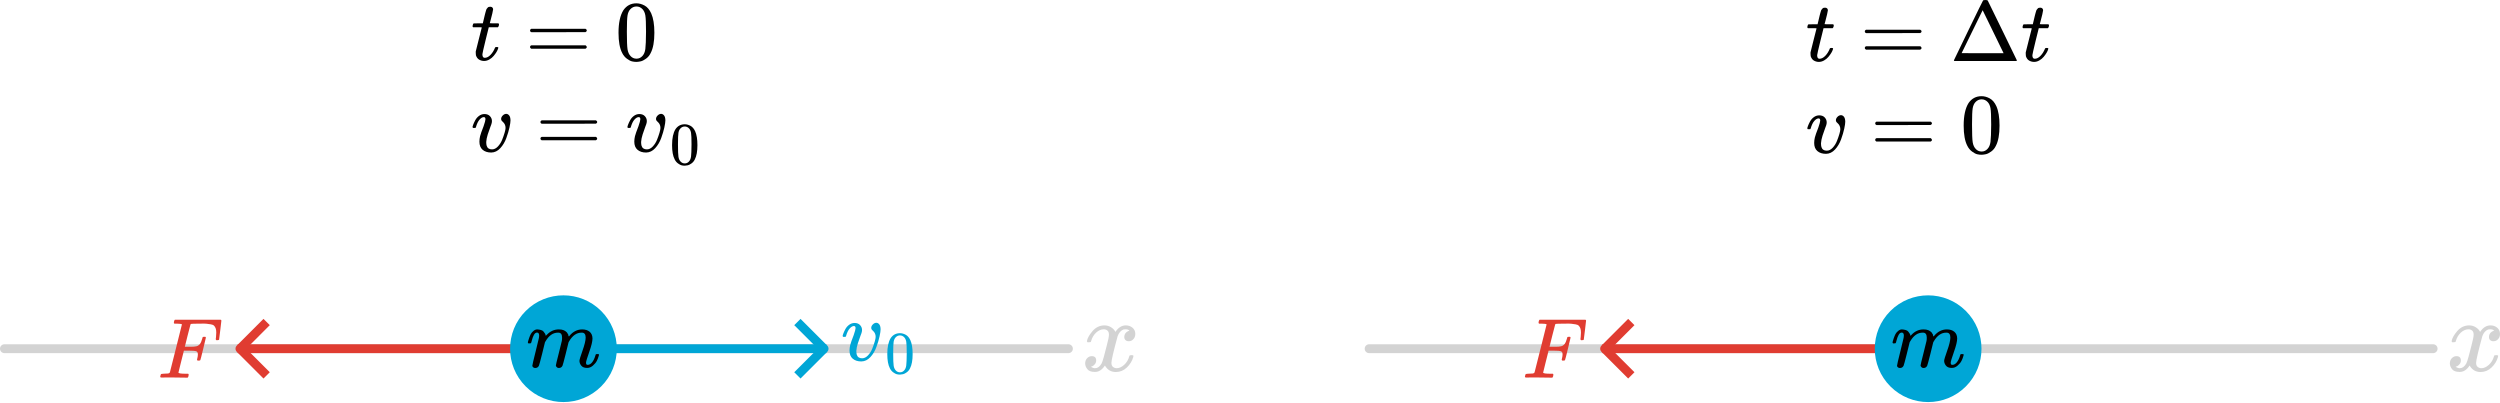
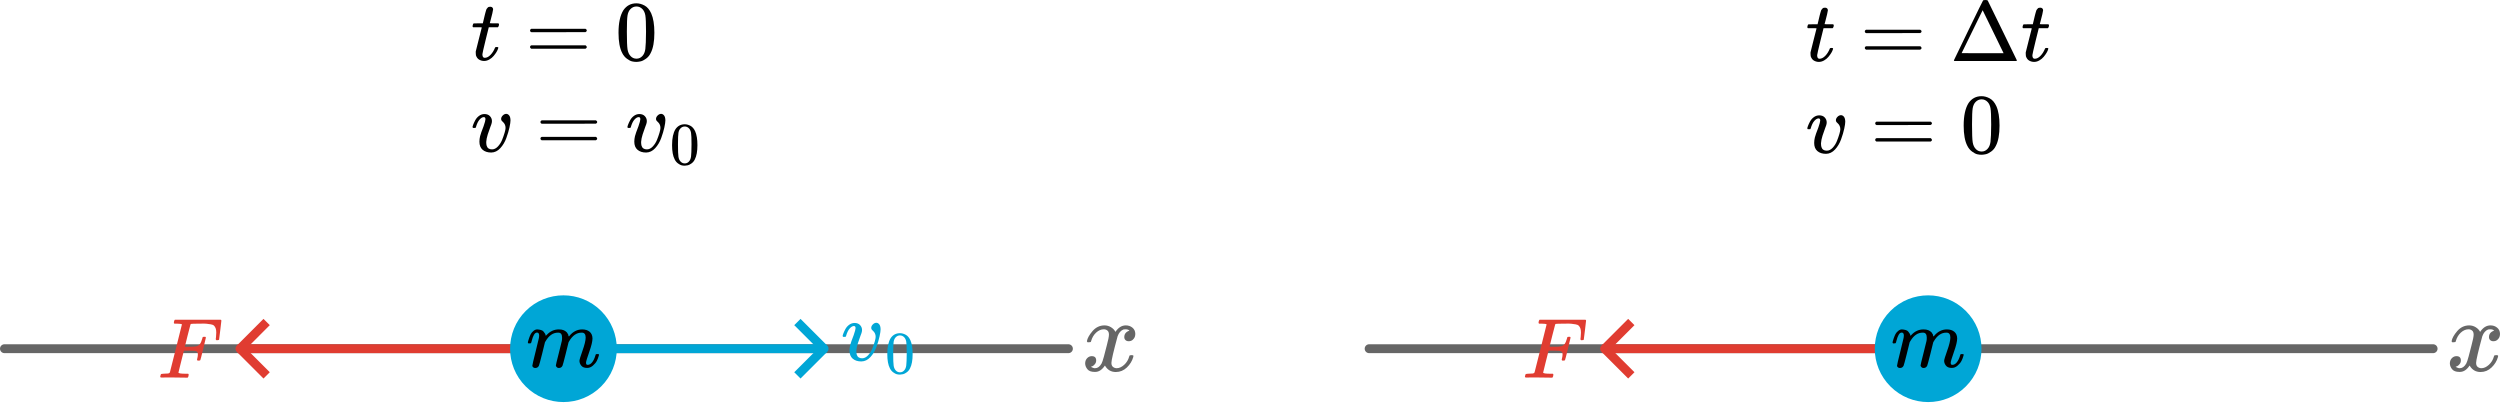
<svg xmlns="http://www.w3.org/2000/svg" xmlns:xlink="http://www.w3.org/1999/xlink" width="281.123mm" height="45.211mm" viewBox="0 0 281.123 45.211" version="1.1" id="svg1" xml:space="preserve">
  <defs id="defs1">
    <marker style="overflow:visible" id="ArrowWide" refX="0" refY="0" orient="auto-start-reverse" markerWidth="1" markerHeight="1" viewBox="0 0 1 1" preserveAspectRatio="xMidYMid">
      <path style="fill:none;stroke:context-stroke;stroke-width:1;stroke-linecap:butt" d="M 3,-3 0,0 3,3" transform="rotate(180,0.125,0)" id="path18" />
    </marker>
    <path id="MJX-11-TEX-I-1D439" d="m 48,1 q -17,0 -17,10 0,2 3,14 4,16 8,18 4,2 23,3 27,0 60,3 14,3 19,12 2,5 71,281 69,276 70,280 0,7 -4,7 -8,3 -53,5 h -31 q -6,6 -6,8 0,2 2,17 4,17 10,21 h 539 q 7,-4 7,-11 0,-5 -13,-112 -13,-107 -14,-110 -2,-7 -20,-7 h -12 q -7,5 -7,13 0,1 3,24 3,23 3,53 0,30 -7,49 -7,19 -19,31 -12,12 -37,16 -25,4 -51,7 -26,3 -72,1 h -23 q -82,-1 -87,-3 -5,-2 -7,-8 -1,-1 -34,-131 L 320,363 h 55 q 3,0 23,0 20,0 28,1 8,1 22,3 14,2 24,7 10,5 17,12 13,12 22,33 9,21 13,38 4,17 5,18 3,5 19,5 h 12 q 7,-5 7,-10 0,-3 -31,-131 -31,-128 -34,-132 -2,-7 -20,-7 h -12 q -7,6 -7,12 0,3 5,22 5,19 5,40 0,29 -20,36 -20,7 -89,7 H 309 L 277,190 Q 245,66 245,60 245,46 334,46 h 25 q 6,-6 6,-7 0,-1 -2,-20 Q 359,6 353,0 H 336 Q 295,2 185,2 120,2 86,2 52,2 48,1 Z" />
    <style type="text/css" id="style1">*{stroke-linejoin: round; stroke-linecap: butt}</style>
    <style type="text/css" id="style1-4">*{stroke-linejoin: round; stroke-linecap: butt}</style>
    <style type="text/css" id="style1-1">*{stroke-linejoin: round; stroke-linecap: butt}</style>
    <path id="MJX-12-TEX-I-1D45A" d="m 21,287 q 1,6 3,16 2,10 12,38 10,28 20,47 10,19 32,37 22,18 44,17 22,-1 43,-7 21,-6 30,-18 9,-12 16,-22 7,-10 8,-19 l 2,-7 q 0,-2 1,-2 l 11,11 q 60,64 141,64 17,0 31,-2 14,-2 26,-7 12,-5 19,-10 7,-5 15,-12 8,-7 10,-13 2,-6 8,-13 6,-7 4,-12 -2,-5 3,-9 5,-4 2,-7 l 8,10 q 63,75 149,75 54,0 87,-27 33,-27 34,-79 0,-51 -38,-158 -38,-107 -38,-128 1,-14 5,-19 4,-5 15,-5 28,0 52,30 24,30 39,82 3,11 6,13 3,2 16,2 20,0 20,-8 0,-1 -4,-15 -8,-29 -22,-57 -14,-28 -46,-56 -32,-28 -69,-27 -47,0 -68,27 -21,27 -21,56 0,19 36,120 36,101 37,152 0,59 -44,59 h -5 Q 565,404 506,303 L 499,291 466,157 Q 433,26 428,16 q -13,-27 -43,-27 -13,0 -21,7 -8,7 -11,12 -3,5 -3,10 0,11 34,143 l 36,146 q 3,15 3,38 0,59 -44,59 h -5 Q 288,404 229,303 L 222,291 189,157 Q 156,26 151,16 138,-11 108,-11 95,-11 87,-5 79,1 76,7 q -3,6 -2,10 0,13 38,164 39,154 39,161 3,15 3,27 0,36 -25,36 -22,0 -37,-28 Q 77,349 69,316 61,283 57,280 55,278 41,278 H 27 q -6,6 -6,9 z" />
    <path id="MJX-14-TEX-I-1D463" d="m 173,380 q 0,25 -19,25 -24,0 -50,-29 -26,-29 -43,-89 -1,-1 -2,-3 -1,-2 -1,-3 0,-1 -2,-2 -2,-1 -3,-1 -1,0 -4,0 -3,0 -8,0 H 27 q -6,6 -6,9 0,7 8,29 8,22 24,52 16,30 44,51 28,21 63,22 42,0 65,-24 23,-24 24,-56 0,-17 -3,-26 0,-6 -15,-44 -15,-38 -31,-89 -16,-51 -18,-89 0,-27 5,-44 13,-43 63,-43 37,0 69,34 32,34 50,79 18,45 29,83 11,38 11,55 0,23 -8,40 -8,17 -18,26 -10,9 -18,18 -8,9 -8,22 0,22 19,41 19,19 41,19 19,0 34,-18 15,-18 16,-58 0,-27 -12,-83 Q 443,228 418,159 393,90 347,40 301,-10 241,-11 q -64,0 -102,33 -37,32 -37,95 0,31 8,64 8,33 41,117 22,64 22,82 z" />
    <path id="MJX-14-TEX-N-30" d="m 96,585 q 56,81 153,81 48,0 96,-26 48,-26 78,-92 37,-83 37,-228 0,-155 -43,-237 -20,-42 -55,-67 -35,-25 -61,-31 -26,-6 -51,-7 -26,0 -52,6 -26,6 -61,32 -35,26 -55,67 -43,82 -43,237 0,174 57,265 z m 225,12 q -30,32 -71,32 -42,0 -72,-32 -25,-26 -33,-72 -8,-46 -8,-192 0,-158 8,-208 8,-50 36,-79 28,-30 69,-30 40,0 68,30 29,30 36,84 7,54 8,203 0,145 -8,191 -8,46 -33,73 z" />
    <path id="MJX-9-TEX-I-1D461" d="m 26,385 q -7,7 -7,10 0,4 3,16 3,12 5,14 2,5 9,5 7,0 51,1 h 53 l 19,80 q 3,11 7,29 4,18 7,26 3,8 6,20 3,12 8,17 5,5 10,12 5,7 14,9 9,2 18,2 18,-1 25,-11 7,-10 7,-19 0,-7 -9,-47 -9,-40 -20,-79 l -10,-37 q 0,-2 50,-2 h 51 q 7,-7 7,-11 0,-22 -13,-35 H 210 L 174,240 Q 135,80 135,68 q 0,-42 27,-42 35,0 68,34 33,34 53,84 2,6 5,7 3,1 15,2 h 4 q 15,0 15,-8 0,-3 -3,-12 Q 314,117 301,95 288,73 267,48 246,23 216,6 186,-11 155,-11 125,-11 98,4 71,19 59,56 57,64 57,83 v 18 l 35,140 q 35,141 36,142 0,2 -51,2 z" />
    <path id="MJX-9-TEX-N-3D" d="m 56,347 q 0,13 14,20 h 637 q 15,-8 15,-20 0,-11 -14,-19 L 390,327 H 72 q -16,5 -16,20 z m 0,-194 q 0,15 16,20 h 636 q 14,-10 14,-20 0,-13 -15,-20 H 70 q -14,7 -14,20 z" />
    <path id="MJX-9-TEX-N-30" d="m 96,585 q 56,81 153,81 48,0 96,-26 48,-26 78,-92 37,-83 37,-228 0,-155 -43,-237 -20,-42 -55,-67 -35,-25 -61,-31 -26,-6 -51,-7 -26,0 -52,6 -26,6 -61,32 -35,26 -55,67 -43,82 -43,237 0,174 57,265 z m 225,12 q -30,32 -71,32 -42,0 -72,-32 -25,-26 -33,-72 -8,-46 -8,-192 0,-158 8,-208 8,-50 36,-79 28,-30 69,-30 40,0 68,30 29,30 36,84 7,54 8,203 0,145 -8,191 -8,46 -33,73 z" />
    <path id="MJX-9-TEX-N-394" d="m 51,0 q -5,4 -5,7 0,2 169,350 169,348 173,352 3,7 28,7 23,0 28,-7 3,-4 172,-352 Q 785,9 786,7 786,4 781,0 Z M 507,344 384,596 137,92 383,91 h 247 q 0,2 -123,253 z" />
    <path id="MJX-10-TEX-I-1D463" d="m 173,380 q 0,25 -19,25 -24,0 -50,-29 -26,-29 -43,-89 -1,-1 -2,-3 -1,-2 -1,-3 0,-1 -2,-2 -2,-1 -3,-1 -1,0 -4,0 -3,0 -8,0 H 27 q -6,6 -6,9 0,7 8,29 8,22 24,52 16,30 44,51 28,21 63,22 42,0 65,-24 23,-24 24,-56 0,-17 -3,-26 0,-6 -15,-44 -15,-38 -31,-89 -16,-51 -18,-89 0,-27 5,-44 13,-43 63,-43 37,0 69,34 32,34 50,79 18,45 29,83 11,38 11,55 0,23 -8,40 -8,17 -18,26 -10,9 -18,18 -8,9 -8,22 0,22 19,41 19,19 41,19 19,0 34,-18 15,-18 16,-58 0,-27 -12,-83 Q 443,228 418,159 393,90 347,40 301,-10 241,-11 q -64,0 -102,33 -37,32 -37,95 0,31 8,64 8,33 41,117 22,64 22,82 z" />
    <path id="MJX-10-TEX-N-3D" d="m 56,347 q 0,13 14,20 h 637 q 15,-8 15,-20 0,-11 -14,-19 L 390,327 H 72 q -16,5 -16,20 z m 0,-194 q 0,15 16,20 h 636 q 14,-10 14,-20 0,-13 -15,-20 H 70 q -14,7 -14,20 z" />
    <path id="MJX-10-TEX-N-30" d="m 96,585 q 56,81 153,81 48,0 96,-26 48,-26 78,-92 37,-83 37,-228 0,-155 -43,-237 -20,-42 -55,-67 -35,-25 -61,-31 -26,-6 -51,-7 -26,0 -52,6 -26,6 -61,32 -35,26 -55,67 -43,82 -43,237 0,174 57,265 z m 225,12 q -30,32 -71,32 -42,0 -72,-32 -25,-26 -33,-72 -8,-46 -8,-192 0,-158 8,-208 8,-50 36,-79 28,-30 69,-30 40,0 68,30 29,30 36,84 7,54 8,203 0,145 -8,191 -8,46 -33,73 z" />
    <path id="MJX-12-TEX-I-1D463" d="m 173,380 q 0,25 -19,25 -24,0 -50,-29 -26,-29 -43,-89 -1,-1 -2,-3 -1,-2 -1,-3 0,-1 -2,-2 -2,-1 -3,-1 -1,0 -4,0 -3,0 -8,0 H 27 q -6,6 -6,9 0,7 8,29 8,22 24,52 16,30 44,51 28,21 63,22 42,0 65,-24 23,-24 24,-56 0,-17 -3,-26 0,-6 -15,-44 -15,-38 -31,-89 -16,-51 -18,-89 0,-27 5,-44 13,-43 63,-43 37,0 69,34 32,34 50,79 18,45 29,83 11,38 11,55 0,23 -8,40 -8,17 -18,26 -10,9 -18,18 -8,9 -8,22 0,22 19,41 19,19 41,19 19,0 34,-18 15,-18 16,-58 0,-27 -12,-83 Q 443,228 418,159 393,90 347,40 301,-10 241,-11 q -64,0 -102,33 -37,32 -37,95 0,31 8,64 8,33 41,117 22,64 22,82 z" />
    <path id="MJX-12-TEX-N-3D" d="m 56,347 q 0,13 14,20 h 637 q 15,-8 15,-20 0,-11 -14,-19 L 390,327 H 72 q -16,5 -16,20 z m 0,-194 q 0,15 16,20 h 636 q 14,-10 14,-20 0,-13 -15,-20 H 70 q -14,7 -14,20 z" />
    <path id="MJX-12-TEX-N-30" d="m 96,585 q 56,81 153,81 48,0 96,-26 48,-26 78,-92 37,-83 37,-228 0,-155 -43,-237 -20,-42 -55,-67 -35,-25 -61,-31 -26,-6 -51,-7 -26,0 -52,6 -26,6 -61,32 -35,26 -55,67 -43,82 -43,237 0,174 57,265 z m 225,12 q -30,32 -71,32 -42,0 -72,-32 -25,-26 -33,-72 -8,-46 -8,-192 0,-158 8,-208 8,-50 36,-79 28,-30 69,-30 40,0 68,30 29,30 36,84 7,54 8,203 0,145 -8,191 -8,46 -33,73 z" />
  </defs>
  <g id="layer1" transform="translate(-631.825,-978.2591)">
-     <path style="font-variation-settings:'wght' 600;fill:#d3d3d3;fill-opacity:1;stroke:#d3d3d3;stroke-width:1;stroke-linecap:round;stroke-linejoin:round;stroke-miterlimit:0;stroke-dasharray:none;stroke-opacity:1" d="M 632.325,1017.47 H 751.967" id="path116" />
-     <path id="path126" d="m 754.048,1016.619 q 0.081,-0.486 0.625,-1.123 0.544,-0.637 1.343,-0.648 0.405,0 0.741,0.208 0.336,0.208 0.498,0.521 0.486,-0.729 1.169,-0.729 0.428,0 0.741,0.255 0.313,0.255 0.324,0.683 0,0.336 -0.162,0.544 -0.162,0.208 -0.313,0.255 -0.15,0.046 -0.266,0.046 -0.22,0 -0.359,-0.127 -0.139,-0.127 -0.139,-0.336 0,-0.533 0.579,-0.729 -0.127,-0.151 -0.463,-0.151 -0.15,0 -0.22,0.023 -0.44,0.185 -0.648,0.764 -0.695,2.559 -0.695,2.987 0,0.324 0.185,0.463 0.185,0.139 0.405,0.139 0.428,0 0.845,-0.382 0.417,-0.382 0.567,-0.938 0.035,-0.116 0.07,-0.127 0.035,-0.012 0.185,-0.023 h 0.046 q 0.174,0 0.174,0.093 0,0.012 -0.023,0.127 -0.185,0.66 -0.718,1.169 -0.533,0.509 -1.239,0.509 -0.81,0 -1.227,-0.73 -0.475,0.718 -1.088,0.718 h -0.07 q -0.567,0 -0.81,-0.301 -0.243,-0.301 -0.255,-0.637 0,-0.37 0.22,-0.602 0.22,-0.232 0.521,-0.232 0.498,0 0.498,0.486 0,0.232 -0.139,0.405 -0.139,0.174 -0.266,0.232 -0.127,0.058 -0.15,0.058 l -0.035,0.012 q 0,0.012 0.07,0.046 0.07,0.035 0.185,0.081 0.116,0.046 0.22,0.035 0.417,0 0.718,-0.521 0.104,-0.185 0.266,-0.787 0.162,-0.602 0.324,-1.25 0.162,-0.648 0.185,-0.764 0.058,-0.313 0.058,-0.452 0,-0.324 -0.174,-0.463 -0.174,-0.139 -0.394,-0.139 -0.463,0 -0.868,0.37 -0.405,0.371 -0.567,0.95 -0.023,0.104 -0.058,0.116 -0.035,0.012 -0.185,0.023 h -0.162 q -0.07,-0.069 -0.07,-0.127 z" style="fill:#d3d3d3;fill-opacity:1;stroke:#d3d3d3;stroke-width:0;stroke-linecap:butt;stroke-linejoin:round" />
+     <path style="font-variation-settings:'wght' 600;fill:#666666;fill-opacity:1;stroke:#666666;stroke-width:1;stroke-linecap:round;stroke-linejoin:round;stroke-miterlimit:0;stroke-dasharray:none;stroke-opacity:1" d="M 632.325,1017.47 H 751.967" id="path116" />
+     <path id="path126" d="m 754.048,1016.619 q 0.081,-0.486 0.625,-1.123 0.544,-0.637 1.343,-0.648 0.405,0 0.741,0.208 0.336,0.208 0.498,0.521 0.486,-0.729 1.169,-0.729 0.428,0 0.741,0.255 0.313,0.255 0.324,0.683 0,0.336 -0.162,0.544 -0.162,0.208 -0.313,0.255 -0.15,0.046 -0.266,0.046 -0.22,0 -0.359,-0.127 -0.139,-0.127 -0.139,-0.336 0,-0.533 0.579,-0.729 -0.127,-0.151 -0.463,-0.151 -0.15,0 -0.22,0.023 -0.44,0.185 -0.648,0.764 -0.695,2.559 -0.695,2.987 0,0.324 0.185,0.463 0.185,0.139 0.405,0.139 0.428,0 0.845,-0.382 0.417,-0.382 0.567,-0.938 0.035,-0.116 0.07,-0.127 0.035,-0.012 0.185,-0.023 h 0.046 q 0.174,0 0.174,0.093 0,0.012 -0.023,0.127 -0.185,0.66 -0.718,1.169 -0.533,0.509 -1.239,0.509 -0.81,0 -1.227,-0.73 -0.475,0.718 -1.088,0.718 h -0.07 q -0.567,0 -0.81,-0.301 -0.243,-0.301 -0.255,-0.637 0,-0.37 0.22,-0.602 0.22,-0.232 0.521,-0.232 0.498,0 0.498,0.486 0,0.232 -0.139,0.405 -0.139,0.174 -0.266,0.232 -0.127,0.058 -0.15,0.058 l -0.035,0.012 q 0,0.012 0.07,0.046 0.07,0.035 0.185,0.081 0.116,0.046 0.22,0.035 0.417,0 0.718,-0.521 0.104,-0.185 0.266,-0.787 0.162,-0.602 0.324,-1.25 0.162,-0.648 0.185,-0.764 0.058,-0.313 0.058,-0.452 0,-0.324 -0.174,-0.463 -0.174,-0.139 -0.394,-0.139 -0.463,0 -0.868,0.37 -0.405,0.371 -0.567,0.95 -0.023,0.104 -0.058,0.116 -0.035,0.012 -0.185,0.023 h -0.162 q -0.07,-0.069 -0.07,-0.127 z" style="fill:#666666;fill-opacity:1;stroke:#666666;stroke-width:0;stroke-linecap:butt;stroke-linejoin:round" />
    <g data-mml-node="msub" transform="matrix(0.00957527,0,0,-0.00957527,726.3761,1018.798)" id="g104" style="fill:#00a6d6;stroke:#000000;stroke-width:0;stroke-linecap:butt;stroke-linejoin:round">
      <g data-mml-node="mi" id="g102" style="fill:#00a6d6;stroke-width:0;stroke-linecap:butt;stroke-linejoin:round">
        <use data-c="1D463" xlink:href="#MJX-14-TEX-I-1D463" id="use102" style="fill:#00a6d6;stroke-width:0;stroke-linecap:butt;stroke-linejoin:round" />
      </g>
      <g data-mml-node="mn" transform="matrix(0.707,0,0,0.707,518,-150)" id="g103" style="fill:#00a6d6;stroke-width:0;stroke-linecap:butt;stroke-linejoin:round">
        <use data-c="30" xlink:href="#MJX-14-TEX-N-30" id="use103" style="fill:#00a6d6;stroke-width:0;stroke-linecap:butt;stroke-linejoin:round" />
      </g>
    </g>
    <g data-mml-node="mi" id="g105" style="fill:#e03c31;stroke:#000000;stroke-width:0;stroke-linecap:butt;stroke-linejoin:round" transform="matrix(0.00957714,0,0,-0.00957714,649.5454,1020.726)">
      <use data-c="1D439" xlink:href="#MJX-11-TEX-I-1D439" id="use104" style="fill:#e03c31;stroke-width:0;stroke-linecap:butt;stroke-linejoin:round" />
    </g>
    <path style="fill:#000000;fill-opacity:1;stroke:#e03c31;stroke-width:1;stroke-linecap:square;stroke-dasharray:none;stroke-opacity:1;marker-end:url(#ArrowWide)" d="m 690.575,1017.47 -31.518,10e-5" id="path127" />
    <circle style="fill:#00a6d6;stroke:none;stroke-width:1;stroke-linecap:square;stroke-dasharray:none;stroke-opacity:1" id="circle127" cx="1211.029" cy="227.891" r="6" transform="rotate(45)" />
    <path style="fill:#000000;fill-opacity:1;stroke:#00a6d6;stroke-width:1;stroke-linecap:square;stroke-dasharray:none;stroke-opacity:1;marker-end:url(#ArrowWide)" d="m 690.575,1017.47 h 33.665" id="path128" />
    <g data-mml-node="mi" transform="matrix(0.00957735,0,0,-0.00957735,690.9793,1019.535)" id="g128" style="fill:#000000;fill-opacity:1;stroke:none;stroke-width:0;stroke-linecap:butt;stroke-linejoin:round">
      <use data-c="1D45A" xlink:href="#MJX-12-TEX-I-1D45A" id="use128" style="fill:#000000;fill-opacity:1;stroke:none;stroke-width:0;stroke-linecap:butt;stroke-linejoin:round" />
    </g>
    <g id="g130" transform="translate(19.42969,-51.16086)">
      <g data-mml-node="mi" id="g1-3" style="fill:#000000;stroke:#000000;stroke-width:0" transform="matrix(0.00957541,0,0,-0.00957541,665.3475,1036.171)">
        <use data-c="1D461" xlink:href="#MJX-9-TEX-I-1D461" id="use1-1" style="stroke-width:0" />
      </g>
      <g data-mml-node="mo" transform="matrix(0.00957541,0,0,-0.00957541,671.4643,1036.171)" id="g2-9" style="fill:#000000;stroke:#000000;stroke-width:0">
        <use data-c="3D" xlink:href="#MJX-9-TEX-N-3D" id="use2-8" style="stroke-width:0" />
      </g>
      <g data-mml-node="mn" transform="matrix(0.00957541,0,0,-0.00957541,681.574,1036.171)" id="g3-6" style="fill:#000000;stroke:#000000;stroke-width:0">
        <use data-c="30" xlink:href="#MJX-9-TEX-N-30" id="use3-5" style="stroke-width:0" />
      </g>
    </g>
    <g id="g131" transform="translate(148.5086,-51.05553)">
      <g data-mml-node="mi" transform="matrix(0.00957541,0,0,-0.00957541,686.3617,1036.171)" id="g4-02" style="fill:#000000;stroke:#000000;stroke-width:0">
        <use data-c="1D461" xlink:href="#MJX-9-TEX-I-1D461" id="use4-86" style="stroke-width:0" />
      </g>
      <g data-mml-node="mo" transform="matrix(0.00957541,0,0,-0.00957541,692.4776,1036.171)" id="g5-0" style="fill:#000000;stroke:#000000;stroke-width:0">
        <use data-c="3D" xlink:href="#MJX-9-TEX-N-3D" id="use5-2" style="stroke-width:0" />
      </g>
      <g data-mml-node="mi" transform="matrix(0.00957541,0,0,-0.00957541,702.5873,1036.171)" id="g6-4" style="fill:#000000;stroke:#000000;stroke-width:0">
        <use data-c="394" xlink:href="#MJX-9-TEX-N-394" id="use6-86" style="stroke-width:0" />
      </g>
      <g data-mml-node="mi" transform="matrix(0.00957541,0,0,-0.00957541,710.5636,1036.171)" id="g7-5" style="fill:#000000;stroke:#000000;stroke-width:0">
        <use data-c="1D461" xlink:href="#MJX-9-TEX-I-1D461" id="use7-09" style="stroke-width:0" />
      </g>
    </g>
-     <path style="font-variation-settings:'wght' 600;fill:#d3d3d3;fill-opacity:1;stroke:#d3d3d3;stroke-width:1;stroke-linecap:round;stroke-linejoin:round;stroke-miterlimit:0;stroke-dasharray:none;stroke-opacity:1" d="M 785.783,1017.47 H 905.426" id="path132" />
-     <path id="path133" d="m 907.507,1016.619 q 0.081,-0.486 0.625,-1.123 0.544,-0.637 1.343,-0.648 0.405,0 0.741,0.208 0.336,0.208 0.498,0.521 0.486,-0.729 1.169,-0.729 0.428,0 0.741,0.255 0.313,0.255 0.324,0.683 0,0.336 -0.162,0.544 -0.162,0.208 -0.313,0.255 -0.15,0.046 -0.266,0.046 -0.22,0 -0.359,-0.127 -0.139,-0.127 -0.139,-0.336 0,-0.533 0.579,-0.729 -0.127,-0.151 -0.463,-0.151 -0.15,0 -0.22,0.023 -0.44,0.185 -0.648,0.764 -0.695,2.559 -0.695,2.987 0,0.324 0.185,0.463 0.185,0.139 0.405,0.139 0.428,0 0.845,-0.382 0.417,-0.382 0.567,-0.938 0.035,-0.116 0.07,-0.127 0.035,-0.012 0.185,-0.023 h 0.046 q 0.174,0 0.174,0.093 0,0.012 -0.023,0.127 -0.185,0.66 -0.718,1.169 -0.533,0.509 -1.239,0.509 -0.81,0 -1.227,-0.73 -0.475,0.718 -1.088,0.718 h -0.07 q -0.567,0 -0.81,-0.301 -0.243,-0.301 -0.255,-0.637 0,-0.37 0.22,-0.602 0.22,-0.232 0.521,-0.232 0.498,0 0.498,0.486 0,0.232 -0.139,0.405 -0.139,0.174 -0.266,0.232 -0.127,0.058 -0.15,0.058 l -0.035,0.012 q 0,0.012 0.07,0.046 0.07,0.035 0.185,0.081 0.116,0.046 0.22,0.035 0.417,0 0.718,-0.521 0.104,-0.185 0.266,-0.787 0.162,-0.602 0.324,-1.25 0.162,-0.648 0.185,-0.764 0.058,-0.313 0.058,-0.452 0,-0.324 -0.174,-0.463 -0.174,-0.139 -0.394,-0.139 -0.463,0 -0.868,0.37 -0.405,0.371 -0.567,0.95 -0.023,0.104 -0.058,0.116 -0.035,0.012 -0.185,0.023 h -0.162 q -0.07,-0.069 -0.07,-0.127 z" style="fill:#d3d3d3;fill-opacity:1;stroke:#d3d3d3;stroke-width:0;stroke-linecap:butt;stroke-linejoin:round" />
+     <path style="font-variation-settings:'wght' 600;fill:#666666;fill-opacity:1;stroke:#666666;stroke-width:1;stroke-linecap:round;stroke-linejoin:round;stroke-miterlimit:0;stroke-dasharray:none;stroke-opacity:1" d="M 785.783,1017.47 H 905.426" id="path132" />
+     <path id="path133" d="m 907.507,1016.619 q 0.081,-0.486 0.625,-1.123 0.544,-0.637 1.343,-0.648 0.405,0 0.741,0.208 0.336,0.208 0.498,0.521 0.486,-0.729 1.169,-0.729 0.428,0 0.741,0.255 0.313,0.255 0.324,0.683 0,0.336 -0.162,0.544 -0.162,0.208 -0.313,0.255 -0.15,0.046 -0.266,0.046 -0.22,0 -0.359,-0.127 -0.139,-0.127 -0.139,-0.336 0,-0.533 0.579,-0.729 -0.127,-0.151 -0.463,-0.151 -0.15,0 -0.22,0.023 -0.44,0.185 -0.648,0.764 -0.695,2.559 -0.695,2.987 0,0.324 0.185,0.463 0.185,0.139 0.405,0.139 0.428,0 0.845,-0.382 0.417,-0.382 0.567,-0.938 0.035,-0.116 0.07,-0.127 0.035,-0.012 0.185,-0.023 h 0.046 q 0.174,0 0.174,0.093 0,0.012 -0.023,0.127 -0.185,0.66 -0.718,1.169 -0.533,0.509 -1.239,0.509 -0.81,0 -1.227,-0.73 -0.475,0.718 -1.088,0.718 h -0.07 q -0.567,0 -0.81,-0.301 -0.243,-0.301 -0.255,-0.637 0,-0.37 0.22,-0.602 0.22,-0.232 0.521,-0.232 0.498,0 0.498,0.486 0,0.232 -0.139,0.405 -0.139,0.174 -0.266,0.232 -0.127,0.058 -0.15,0.058 l -0.035,0.012 q 0,0.012 0.07,0.046 0.07,0.035 0.185,0.081 0.116,0.046 0.22,0.035 0.417,0 0.718,-0.521 0.104,-0.185 0.266,-0.787 0.162,-0.602 0.324,-1.25 0.162,-0.648 0.185,-0.764 0.058,-0.313 0.058,-0.452 0,-0.324 -0.174,-0.463 -0.174,-0.139 -0.394,-0.139 -0.463,0 -0.868,0.37 -0.405,0.371 -0.567,0.95 -0.023,0.104 -0.058,0.116 -0.035,0.012 -0.185,0.023 h -0.162 q -0.07,-0.069 -0.07,-0.127 z" style="fill:#666666;fill-opacity:1;stroke:#666666;stroke-width:0;stroke-linecap:butt;stroke-linejoin:round" />
    <g data-mml-node="mi" id="g136" style="fill:#e03c31;stroke:#000000;stroke-width:0;stroke-linecap:butt;stroke-linejoin:round" transform="matrix(0.00957714,0,0,-0.00957714,803.0038,1020.726)">
      <use data-c="1D439" xlink:href="#MJX-11-TEX-I-1D439" id="use135" style="fill:#e03c31;stroke-width:0;stroke-linecap:butt;stroke-linejoin:round" />
    </g>
    <path style="fill:#000000;fill-opacity:1;stroke:#e03c31;stroke-width:1;stroke-linecap:square;stroke-dasharray:none;stroke-opacity:1;marker-end:url(#ArrowWide)" d="m 844.033,1017.47 -31.518,10e-5" id="path136" />
    <circle style="fill:#00a6d6;stroke:none;stroke-width:1;stroke-linecap:square;stroke-dasharray:none;stroke-opacity:1" id="circle136" cx="1319.541" cy="119.38" r="6" transform="rotate(45)" />
    <g data-mml-node="mi" transform="matrix(0.00957735,0,0,-0.00957735,844.4377,1019.535)" id="g137" style="fill:#000000;fill-opacity:1;stroke:none;stroke-width:0;stroke-linecap:butt;stroke-linejoin:round">
      <use data-c="1D45A" xlink:href="#MJX-12-TEX-I-1D45A" id="use137" style="fill:#000000;fill-opacity:1;stroke:none;stroke-width:0;stroke-linecap:butt;stroke-linejoin:round" />
    </g>
    <g data-mml-node="math" id="g4-13" transform="matrix(0.00957566,0,0,-0.00957566,834.8512,995.4519)" style="fill:#000000;fill-opacity:1;stroke:#000000;stroke-width:0">
      <g data-mml-node="mi" id="g1-8" style="fill:#000000;fill-opacity:1;stroke-width:0">
        <use data-c="1D463" xlink:href="#MJX-10-TEX-I-1D463" id="use1-9" style="fill:#000000;fill-opacity:1;stroke-width:0" />
      </g>
      <g data-mml-node="mo" transform="translate(762.8)" id="g2-3" style="fill:#000000;fill-opacity:1;stroke-width:0">
        <use data-c="3D" xlink:href="#MJX-10-TEX-N-3D" id="use2-44" style="fill:#000000;fill-opacity:1;stroke-width:0" />
      </g>
      <g data-mml-node="mn" transform="translate(1818.6)" id="g3-60" style="fill:#000000;fill-opacity:1;stroke-width:0">
        <use data-c="30" xlink:href="#MJX-10-TEX-N-30" id="use3-66" style="fill:#000000;fill-opacity:1;stroke-width:0" />
      </g>
    </g>
    <g data-mml-node="mi" id="g1-6" style="fill:#000000;fill-opacity:1;stroke:#000000;stroke-width:0" transform="matrix(0.0095768,0,0,-0.0095768,684.7581,995.3061)">
      <use data-c="1D463" xlink:href="#MJX-12-TEX-I-1D463" id="use1-3" style="fill:#000000;fill-opacity:1;stroke-width:0" />
    </g>
    <g data-mml-node="mo" transform="matrix(0.0095768,0,0,-0.0095768,692.0632,995.3061)" id="g2-78" style="fill:#000000;fill-opacity:1;stroke:#000000;stroke-width:0">
      <use data-c="3D" xlink:href="#MJX-12-TEX-N-3D" id="use2-82" style="fill:#000000;fill-opacity:1;stroke-width:0" />
    </g>
    <g data-mml-node="msub" transform="matrix(0.0095768,0,0,-0.0095768,702.1744,995.3061)" id="g5-91" style="fill:#000000;fill-opacity:1;stroke:#000000;stroke-width:0">
      <g data-mml-node="mi" id="g3-3" style="fill:#000000;fill-opacity:1;stroke-width:0">
        <use data-c="1D463" xlink:href="#MJX-12-TEX-I-1D463" id="use3-59" style="fill:#000000;fill-opacity:1;stroke-width:0" />
      </g>
      <g data-mml-node="mn" transform="matrix(0.707,0,0,0.707,518,-150)" id="g4-8" style="fill:#000000;fill-opacity:1;stroke-width:0">
        <use data-c="30" xlink:href="#MJX-12-TEX-N-30" id="use4-4" style="fill:#000000;fill-opacity:1;stroke-width:0" />
      </g>
    </g>
  </g>
</svg>
